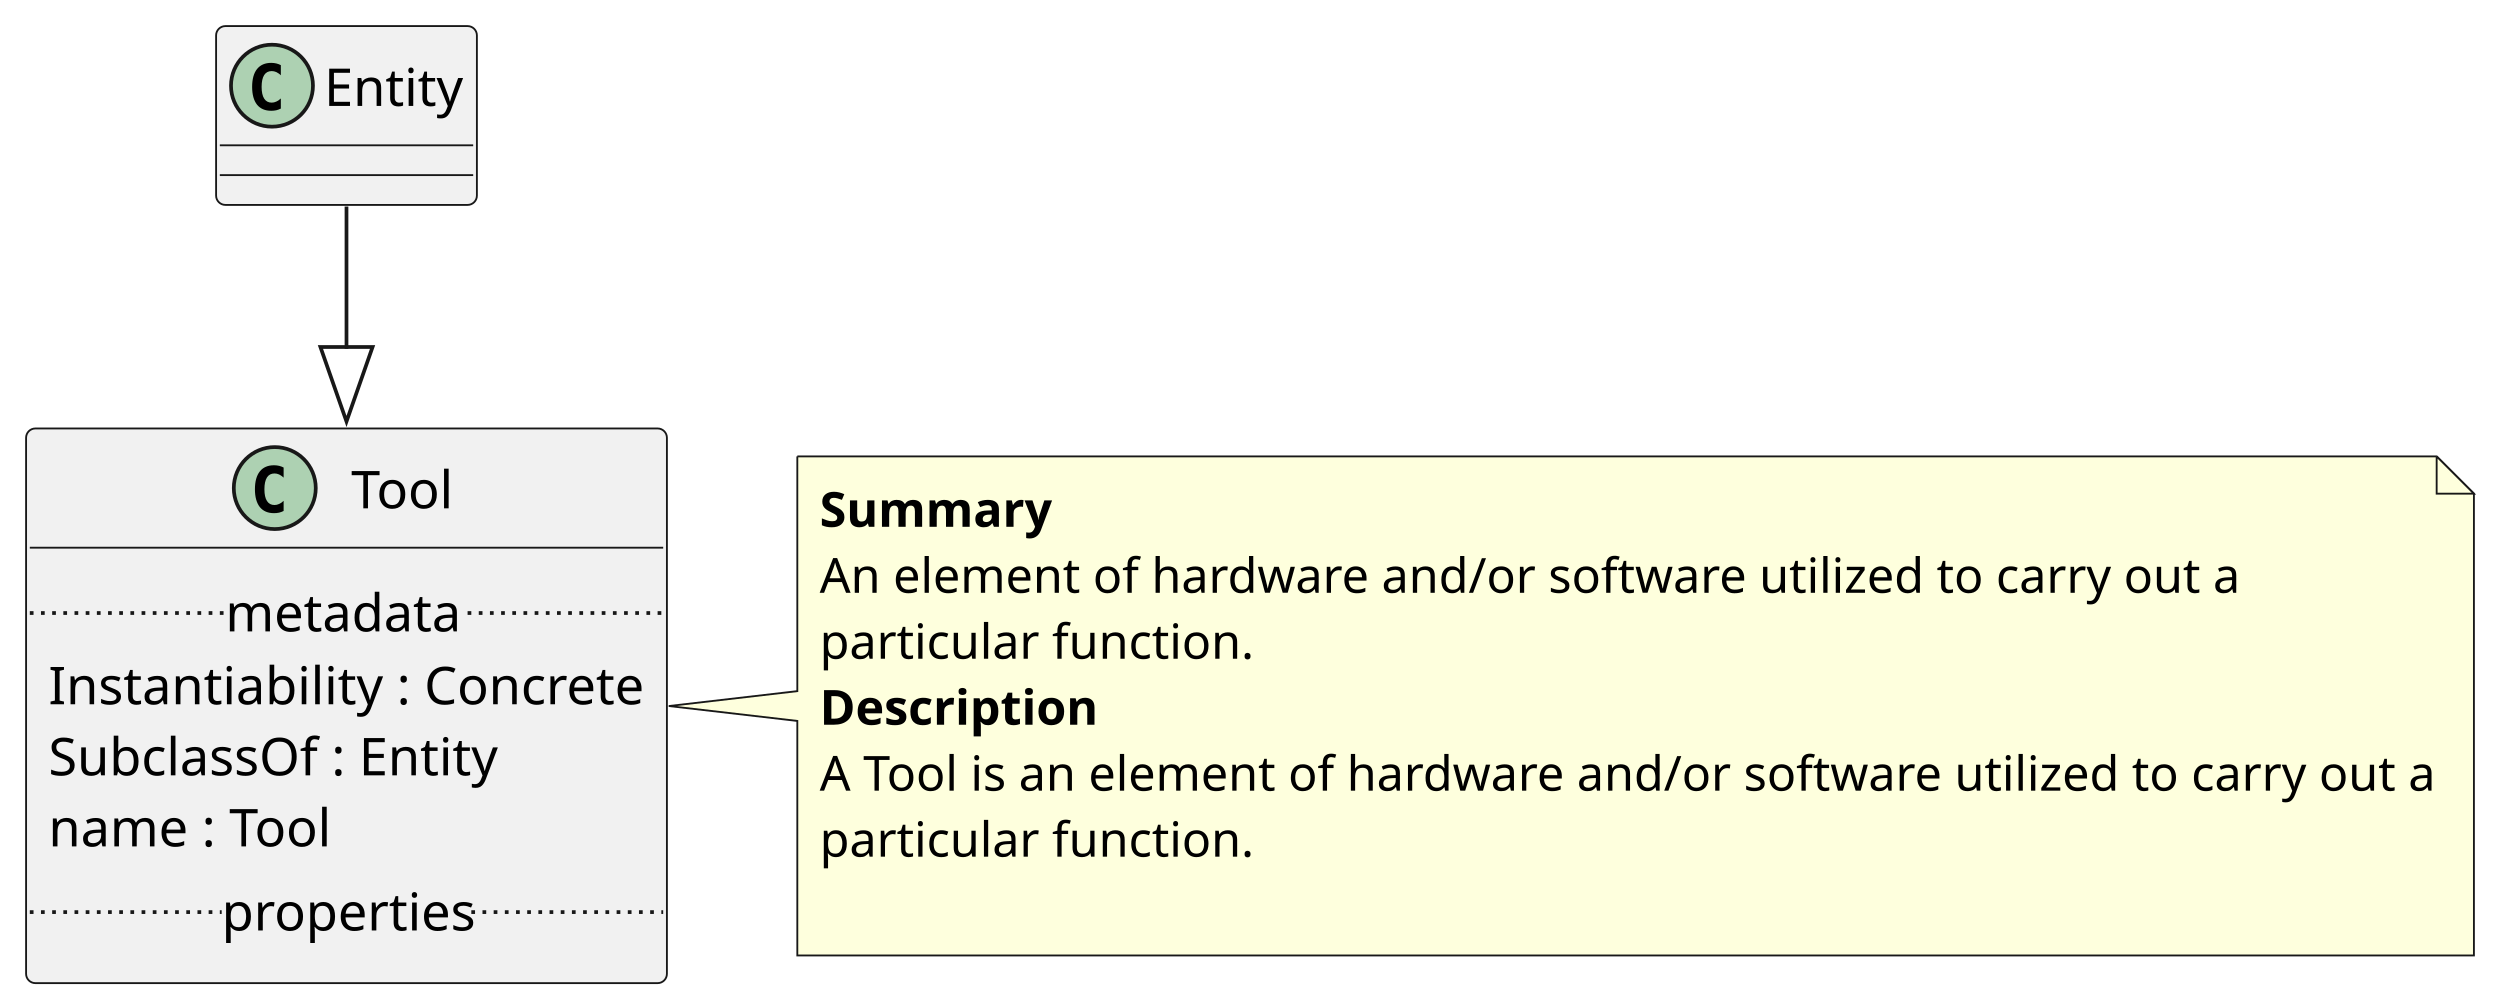
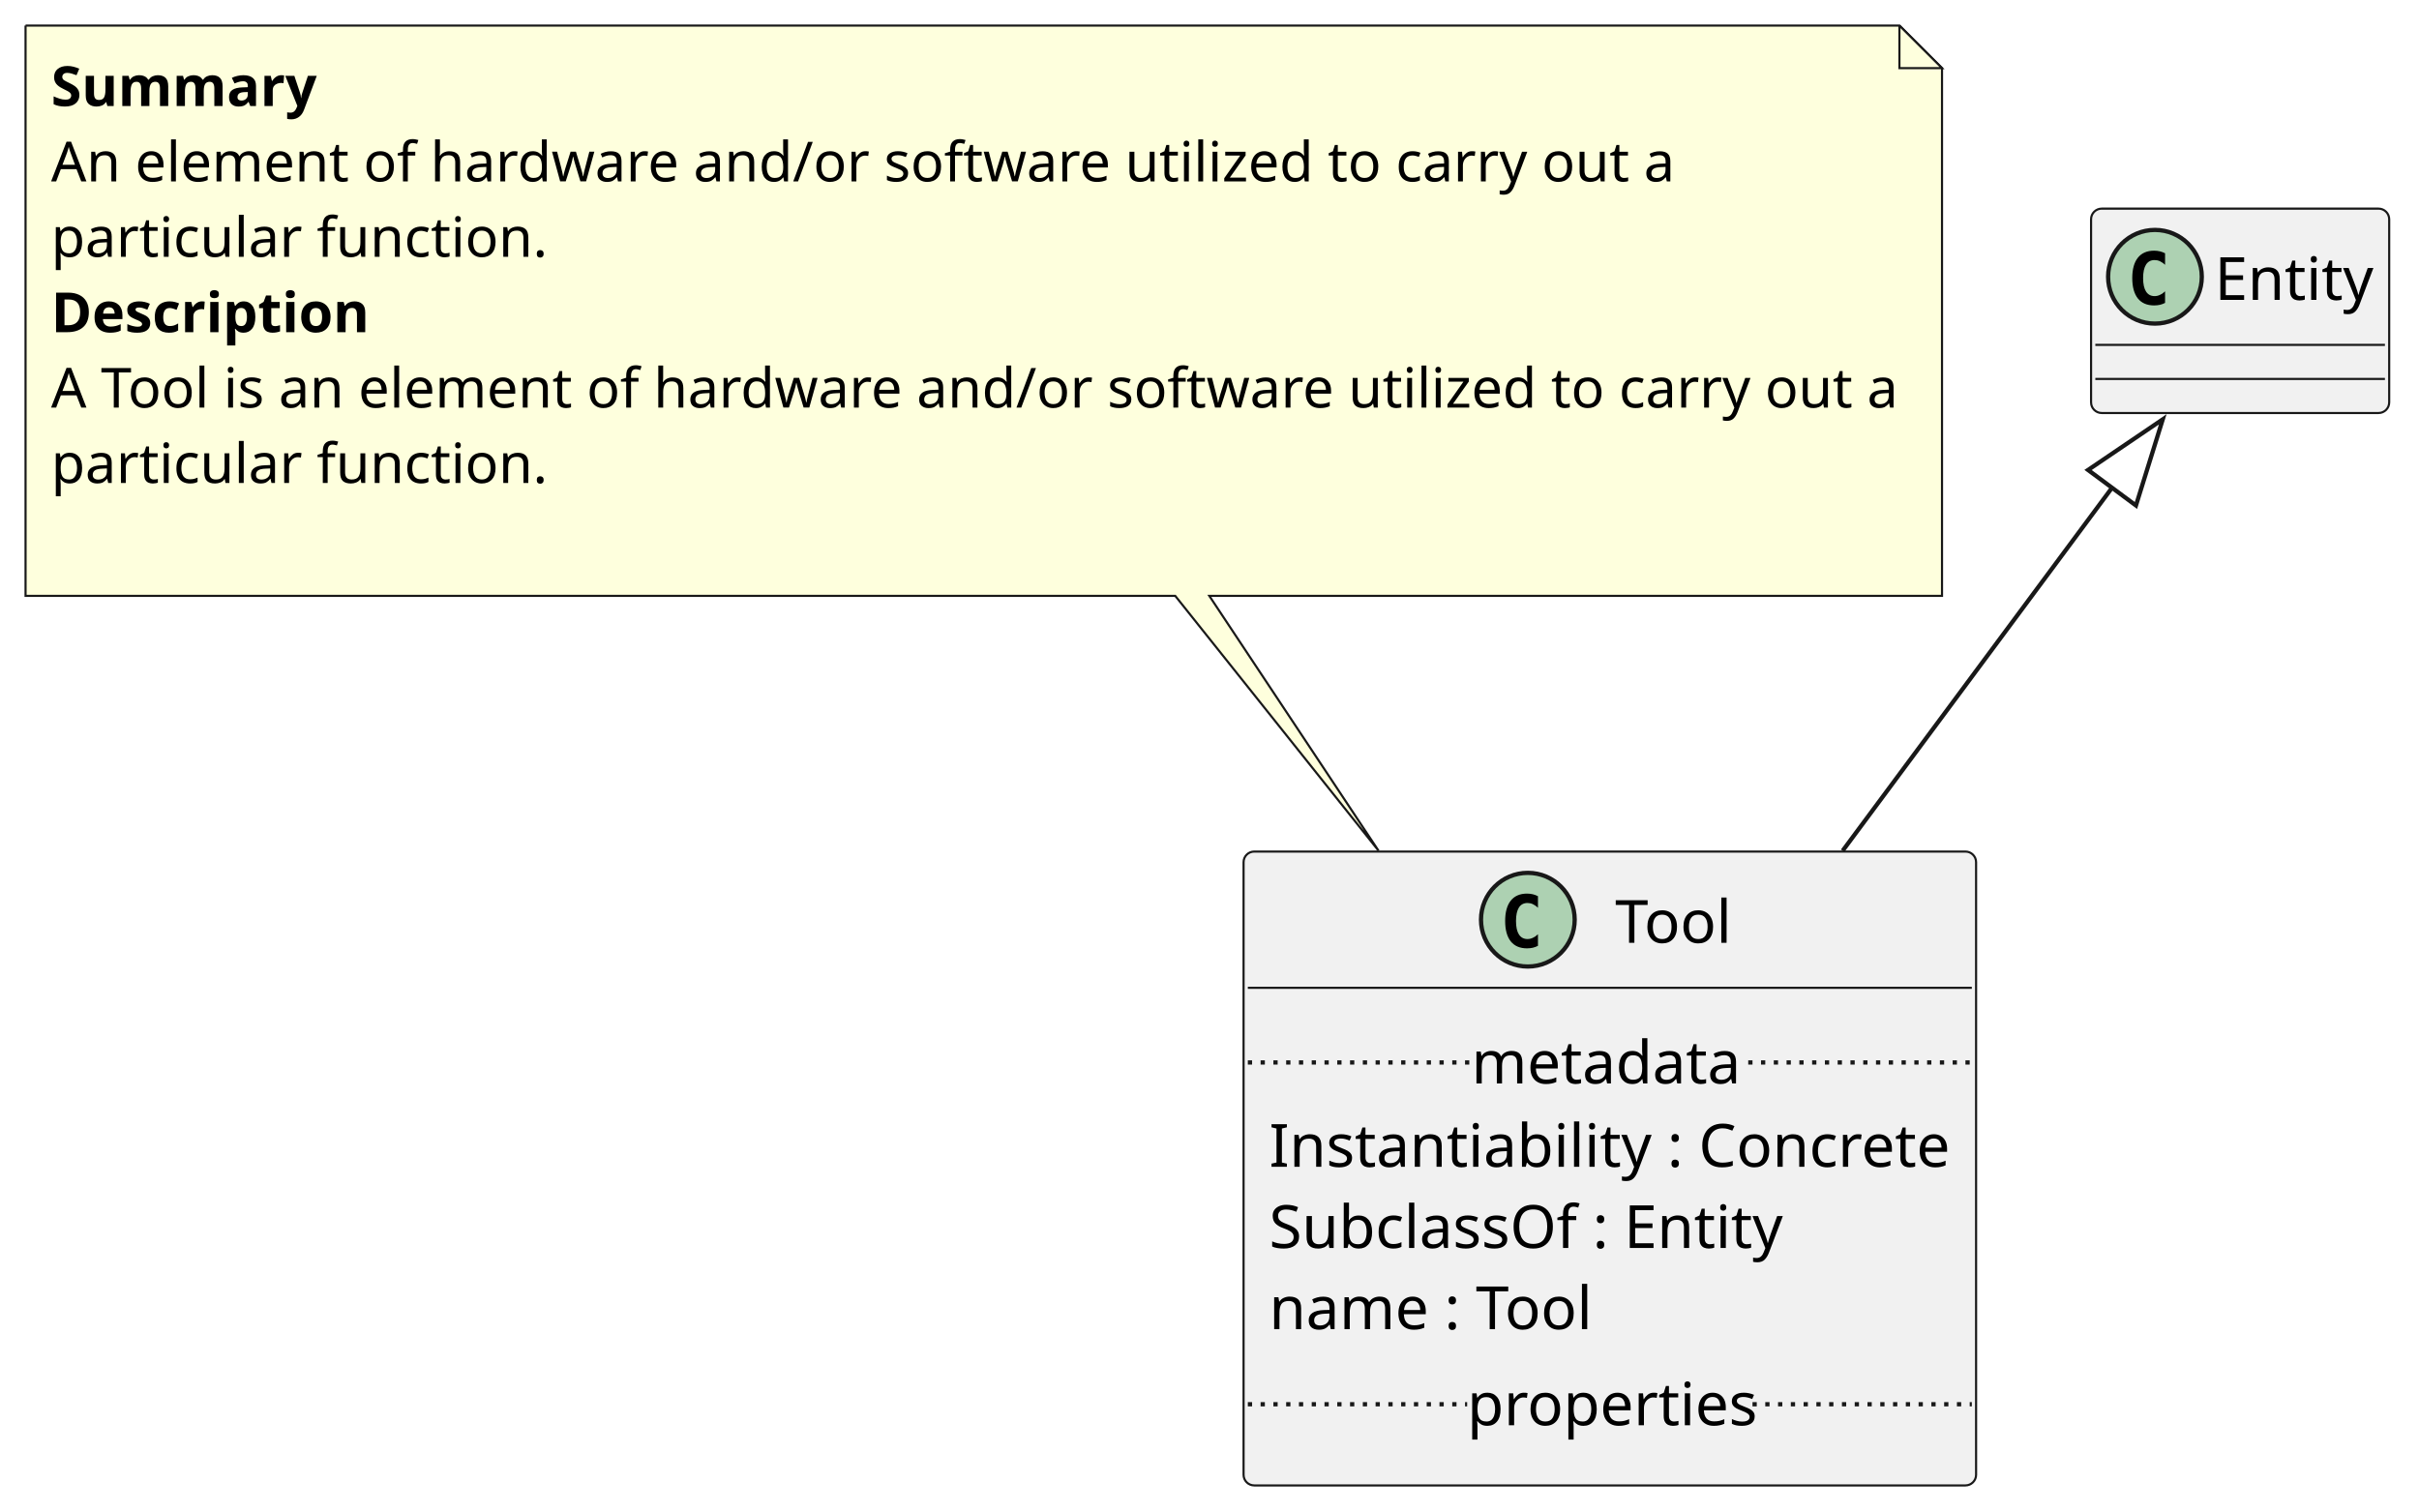
- <svg xmlns="http://www.w3.org/2000/svg" contentStyleType="text/css" height="270px" preserveAspectRatio="none" style="width:671px;height:270px;background:#FFFFFF;" version="1.1" viewBox="0 0 671 270" width="671px" zoomAndPan="magnify">
+ <svg xmlns="http://www.w3.org/2000/svg" contentStyleType="text/css" height="355px" preserveAspectRatio="none" style="width:568px;height:355px;background:#FFFFFF;" version="1.1" viewBox="0 0 568 355" width="568px" zoomAndPan="magnify">
  <defs />
  <g>
    <g id="elem_Tool">
-       <rect codeLine="1" fill="#F1F1F1" height="148.874" id="Tool" rx="2.5" ry="2.5" style="stroke:#181818;stroke-width:0.5;" width="172" x="7" y="115" />
-       <ellipse cx="73.75" cy="131" fill="#ADD1B2" rx="11" ry="11" style="stroke:#181818;stroke-width:1.0;" />
-       <path d="M73.547,137.734 Q71.062,137.734 69.734,136.094 Q68.422,134.422 68.422,131.312 Q68.422,128.188 69.734,126.531 Q71.062,124.875 73.547,124.875 Q74.266,124.875 74.922,125.031 Q75.562,125.188 76.125,125.484 L76.125,128.203 Q75.766,127.859 75.469,127.672 Q75.172,127.469 74.906,127.344 Q74.594,127.203 74.281,127.141 Q73.984,127.078 73.672,127.078 Q72.344,127.078 71.656,128.141 Q70.969,129.234 70.969,131.312 Q70.969,133.406 71.656,134.469 Q72.344,135.547 73.672,135.547 Q74.312,135.547 74.906,135.266 Q75.203,135.141 75.484,134.953 Q75.781,134.75 76.125,134.422 L76.125,137.141 Q75.547,137.438 74.906,137.594 Q74.266,137.734 73.547,137.734 Z " fill="#000000" />
-       <text fill="#000000" font-family="sans-serif" font-size="14" lengthAdjust="spacing" textLength="30" x="94.25" y="136.432">Tool</text>
-       <line style="stroke:#181818;stroke-width:0.5;" x1="8" x2="178" y1="147" y2="147" />
-       <text fill="#000000" font-family="sans-serif" font-size="14" lengthAdjust="spacing" textLength="160" x="13" y="189.034">Instantiability : Concrete</text>
-       <text fill="#000000" font-family="sans-serif" font-size="14" lengthAdjust="spacing" textLength="121" x="13" y="208.102">SubclassOf : Entity</text>
-       <text fill="#000000" font-family="sans-serif" font-size="14" lengthAdjust="spacing" textLength="78" x="13" y="227.17">name : Tool</text>
-       <line style="stroke:#181818;stroke-width:1.0;stroke-dasharray:1.0,2.0;" x1="8" x2="60.5" y1="164.534" y2="164.534" />
-       <text fill="#000000" font-family="sans-serif" font-size="14" lengthAdjust="spacing" textLength="65" x="60.5" y="169.466">metadata</text>
-       <line style="stroke:#181818;stroke-width:1.0;stroke-dasharray:1.0,2.0;" x1="125.5" x2="178" y1="164.534" y2="164.534" />
-       <line style="stroke:#181818;stroke-width:1.0;stroke-dasharray:1.0,2.0;" x1="8" x2="59.5" y1="244.806" y2="244.806" />
-       <text fill="#000000" font-family="sans-serif" font-size="14" lengthAdjust="spacing" textLength="67" x="59.5" y="249.738">properties</text>
-       <line style="stroke:#181818;stroke-width:1.0;stroke-dasharray:1.0,2.0;" x1="126.5" x2="178" y1="244.806" y2="244.806" />
+       <rect codeLine="1" fill="#F1F1F1" height="148.874" id="Tool" rx="2.5" ry="2.5" style="stroke:#181818;stroke-width:0.5;" width="172" x="292" y="200" />
+       <ellipse cx="358.75" cy="216" fill="#ADD1B2" rx="11" ry="11" style="stroke:#181818;stroke-width:1.0;" />
+       <path d="M358.547,222.734 Q356.062,222.734 354.734,221.094 Q353.422,219.422 353.422,216.312 Q353.422,213.188 354.734,211.531 Q356.062,209.875 358.547,209.875 Q359.266,209.875 359.922,210.031 Q360.562,210.188 361.125,210.484 L361.125,213.203 Q360.766,212.859 360.469,212.672 Q360.172,212.469 359.906,212.344 Q359.594,212.203 359.281,212.141 Q358.984,212.078 358.672,212.078 Q357.344,212.078 356.656,213.141 Q355.969,214.234 355.969,216.312 Q355.969,218.406 356.656,219.469 Q357.344,220.547 358.672,220.547 Q359.312,220.547 359.906,220.266 Q360.203,220.141 360.484,219.953 Q360.781,219.75 361.125,219.422 L361.125,222.141 Q360.547,222.438 359.906,222.594 Q359.266,222.734 358.547,222.734 Z " fill="#000000" />
+       <text fill="#000000" font-family="sans-serif" font-size="14" lengthAdjust="spacing" textLength="30" x="379.25" y="221.432">Tool</text>
+       <line style="stroke:#181818;stroke-width:0.5;" x1="293" x2="463" y1="232" y2="232" />
+       <text fill="#000000" font-family="sans-serif" font-size="14" lengthAdjust="spacing" textLength="160" x="298" y="274.034">Instantiability : Concrete</text>
+       <text fill="#000000" font-family="sans-serif" font-size="14" lengthAdjust="spacing" textLength="121" x="298" y="293.102">SubclassOf : Entity</text>
+       <text fill="#000000" font-family="sans-serif" font-size="14" lengthAdjust="spacing" textLength="78" x="298" y="312.17">name : Tool</text>
+       <line style="stroke:#181818;stroke-width:1.0;stroke-dasharray:1.0,2.0;" x1="293" x2="345.5" y1="249.534" y2="249.534" />
+       <text fill="#000000" font-family="sans-serif" font-size="14" lengthAdjust="spacing" textLength="65" x="345.5" y="254.466">metadata</text>
+       <line style="stroke:#181818;stroke-width:1.0;stroke-dasharray:1.0,2.0;" x1="410.5" x2="463" y1="249.534" y2="249.534" />
+       <line style="stroke:#181818;stroke-width:1.0;stroke-dasharray:1.0,2.0;" x1="293" x2="344.5" y1="329.806" y2="329.806" />
+       <text fill="#000000" font-family="sans-serif" font-size="14" lengthAdjust="spacing" textLength="67" x="344.5" y="334.738">properties</text>
+       <line style="stroke:#181818;stroke-width:1.0;stroke-dasharray:1.0,2.0;" x1="411.5" x2="463" y1="329.806" y2="329.806" />
    </g>
    <g id="elem_GMN3">
-       <path d="M214,122.5 L214,185.5 L179.5,189.5 L214,193.5 L214,256.442 A0,0 0 0 0 214,256.442 L664,256.442 A0,0 0 0 0 664,256.442 L664,132.5 L654,122.5 L214,122.5 A0,0 0 0 0 214,122.5 " fill="#FEFFDD" style="stroke:#181818;stroke-width:0.5;" />
-       <path d="M654,122.5 L654,132.5 L664,132.5 L654,122.5 " fill="#FEFFDD" style="stroke:#181818;stroke-width:0.5;" />
-       <text fill="#000000" font-family="sans-serif" font-size="13" font-weight="bold" lengthAdjust="spacing" textLength="62" x="220" y="141.397">Summary</text>
-       <text fill="#000000" font-family="sans-serif" font-size="13" lengthAdjust="spacing" textLength="375" x="220" y="159.103">An element of hardware and/or software utilized to carry out a</text>
-       <text fill="#000000" font-family="sans-serif" font-size="13" lengthAdjust="spacing" textLength="112" x="220" y="176.809">particular function.</text>
-       <text fill="#000000" font-family="sans-serif" font-size="13" font-weight="bold" lengthAdjust="spacing" textLength="81" x="220" y="194.515">Description</text>
-       <text fill="#000000" font-family="sans-serif" font-size="13" lengthAdjust="spacing" textLength="429" x="220" y="212.221">A Tool is an element of hardware and/or software utilized to carry out a</text>
-       <text fill="#000000" font-family="sans-serif" font-size="13" lengthAdjust="spacing" textLength="112" x="220" y="229.927">particular function.</text>
-       <text fill="#000000" font-family="sans-serif" font-size="13" lengthAdjust="spacing" textLength="3" x="220" y="247.633"> </text>
+       <path d="M6,6 L6,139.942 A0,0 0 0 0 6,139.942 L275.95,139.942 L323.69,199.8 L283.95,139.942 L456,139.942 A0,0 0 0 0 456,139.942 L456,16 L446,6 L6,6 A0,0 0 0 0 6,6 " fill="#FEFFDD" style="stroke:#181818;stroke-width:0.5;" />
+       <path d="M446,6 L446,16 L456,16 L446,6 " fill="#FEFFDD" style="stroke:#181818;stroke-width:0.5;" />
+       <text fill="#000000" font-family="sans-serif" font-size="13" font-weight="bold" lengthAdjust="spacing" textLength="62" x="12" y="24.897">Summary</text>
+       <text fill="#000000" font-family="sans-serif" font-size="13" lengthAdjust="spacing" textLength="375" x="12" y="42.603">An element of hardware and/or software utilized to carry out a</text>
+       <text fill="#000000" font-family="sans-serif" font-size="13" lengthAdjust="spacing" textLength="112" x="12" y="60.309">particular function.</text>
+       <text fill="#000000" font-family="sans-serif" font-size="13" font-weight="bold" lengthAdjust="spacing" textLength="81" x="12" y="78.015">Description</text>
+       <text fill="#000000" font-family="sans-serif" font-size="13" lengthAdjust="spacing" textLength="429" x="12" y="95.721">A Tool is an element of hardware and/or software utilized to carry out a</text>
+       <text fill="#000000" font-family="sans-serif" font-size="13" lengthAdjust="spacing" textLength="112" x="12" y="113.427">particular function.</text>
+       <text fill="#000000" font-family="sans-serif" font-size="13" lengthAdjust="spacing" textLength="3" x="12" y="131.133"> </text>
    </g>
    <g id="elem_Entity">
-       <rect fill="#F1F1F1" height="48" id="Entity" rx="2.5" ry="2.5" style="stroke:#181818;stroke-width:0.5;" width="70" x="58" y="7" />
-       <ellipse cx="73" cy="23" fill="#ADD1B2" rx="11" ry="11" style="stroke:#181818;stroke-width:1.0;" />
-       <path d="M72.797,29.734 Q70.312,29.734 68.984,28.094 Q67.672,26.422 67.672,23.312 Q67.672,20.188 68.984,18.531 Q70.312,16.875 72.797,16.875 Q73.516,16.875 74.172,17.031 Q74.812,17.188 75.375,17.484 L75.375,20.203 Q75.016,19.859 74.719,19.672 Q74.422,19.469 74.156,19.344 Q73.844,19.203 73.531,19.141 Q73.234,19.078 72.922,19.078 Q71.594,19.078 70.906,20.141 Q70.219,21.234 70.219,23.312 Q70.219,25.406 70.906,26.469 Q71.594,27.547 72.922,27.547 Q73.562,27.547 74.156,27.266 Q74.453,27.141 74.734,26.953 Q75.031,26.75 75.375,26.422 L75.375,29.141 Q74.797,29.438 74.156,29.594 Q73.516,29.734 72.797,29.734 Z " fill="#000000" />
-       <text fill="#000000" font-family="sans-serif" font-size="14" lengthAdjust="spacing" textLength="38" x="87" y="28.432">Entity</text>
-       <line style="stroke:#181818;stroke-width:0.5;" x1="59" x2="127" y1="39" y2="39" />
-       <line style="stroke:#181818;stroke-width:0.5;" x1="59" x2="127" y1="47" y2="47" />
+       <rect fill="#F1F1F1" height="48" id="Entity" rx="2.5" ry="2.5" style="stroke:#181818;stroke-width:0.5;" width="70" x="491" y="49" />
+       <ellipse cx="506" cy="65" fill="#ADD1B2" rx="11" ry="11" style="stroke:#181818;stroke-width:1.0;" />
+       <path d="M505.797,71.734 Q503.312,71.734 501.984,70.094 Q500.672,68.422 500.672,65.312 Q500.672,62.188 501.984,60.531 Q503.312,58.875 505.797,58.875 Q506.516,58.875 507.172,59.031 Q507.812,59.188 508.375,59.484 L508.375,62.203 Q508.016,61.859 507.719,61.672 Q507.422,61.469 507.156,61.344 Q506.844,61.203 506.531,61.141 Q506.234,61.078 505.922,61.078 Q504.594,61.078 503.906,62.141 Q503.219,63.234 503.219,65.312 Q503.219,67.406 503.906,68.469 Q504.594,69.547 505.922,69.547 Q506.562,69.547 507.156,69.266 Q507.453,69.141 507.734,68.953 Q508.031,68.75 508.375,68.422 L508.375,71.141 Q507.797,71.438 507.156,71.594 Q506.516,71.734 505.797,71.734 Z " fill="#000000" />
+       <text fill="#000000" font-family="sans-serif" font-size="14" lengthAdjust="spacing" textLength="38" x="520" y="70.432">Entity</text>
+       <line style="stroke:#181818;stroke-width:0.5;" x1="492" x2="560" y1="81" y2="81" />
+       <line style="stroke:#181818;stroke-width:0.5;" x1="492" x2="560" y1="89" y2="89" />
    </g>
    <g id="link_Entity_Tool">
-       <path codeLine="17" d="M93,55.43 C93,66.09 93,79.47 93,93.61 " fill="none" id="Entity-to-Tool" style="stroke:#181818;stroke-width:1.0;" />
-       <polygon fill="none" points="100,93.13,93,113.13,86,93.13,100,93.13" style="stroke:#181818;stroke-width:1.0;" />
+       <path codeLine="17" d="M496.05,114.38 C477.86,138.89 454.1,170.92 432.67,199.81 " fill="none" id="Entity-backto-Tool" style="stroke:#181818;stroke-width:1.0;" />
+       <polygon fill="none" points="490.29,110.38,507.83,98.49,501.54,118.72,490.29,110.38" style="stroke:#181818;stroke-width:1.0;" />
    </g>
  </g>
</svg>
